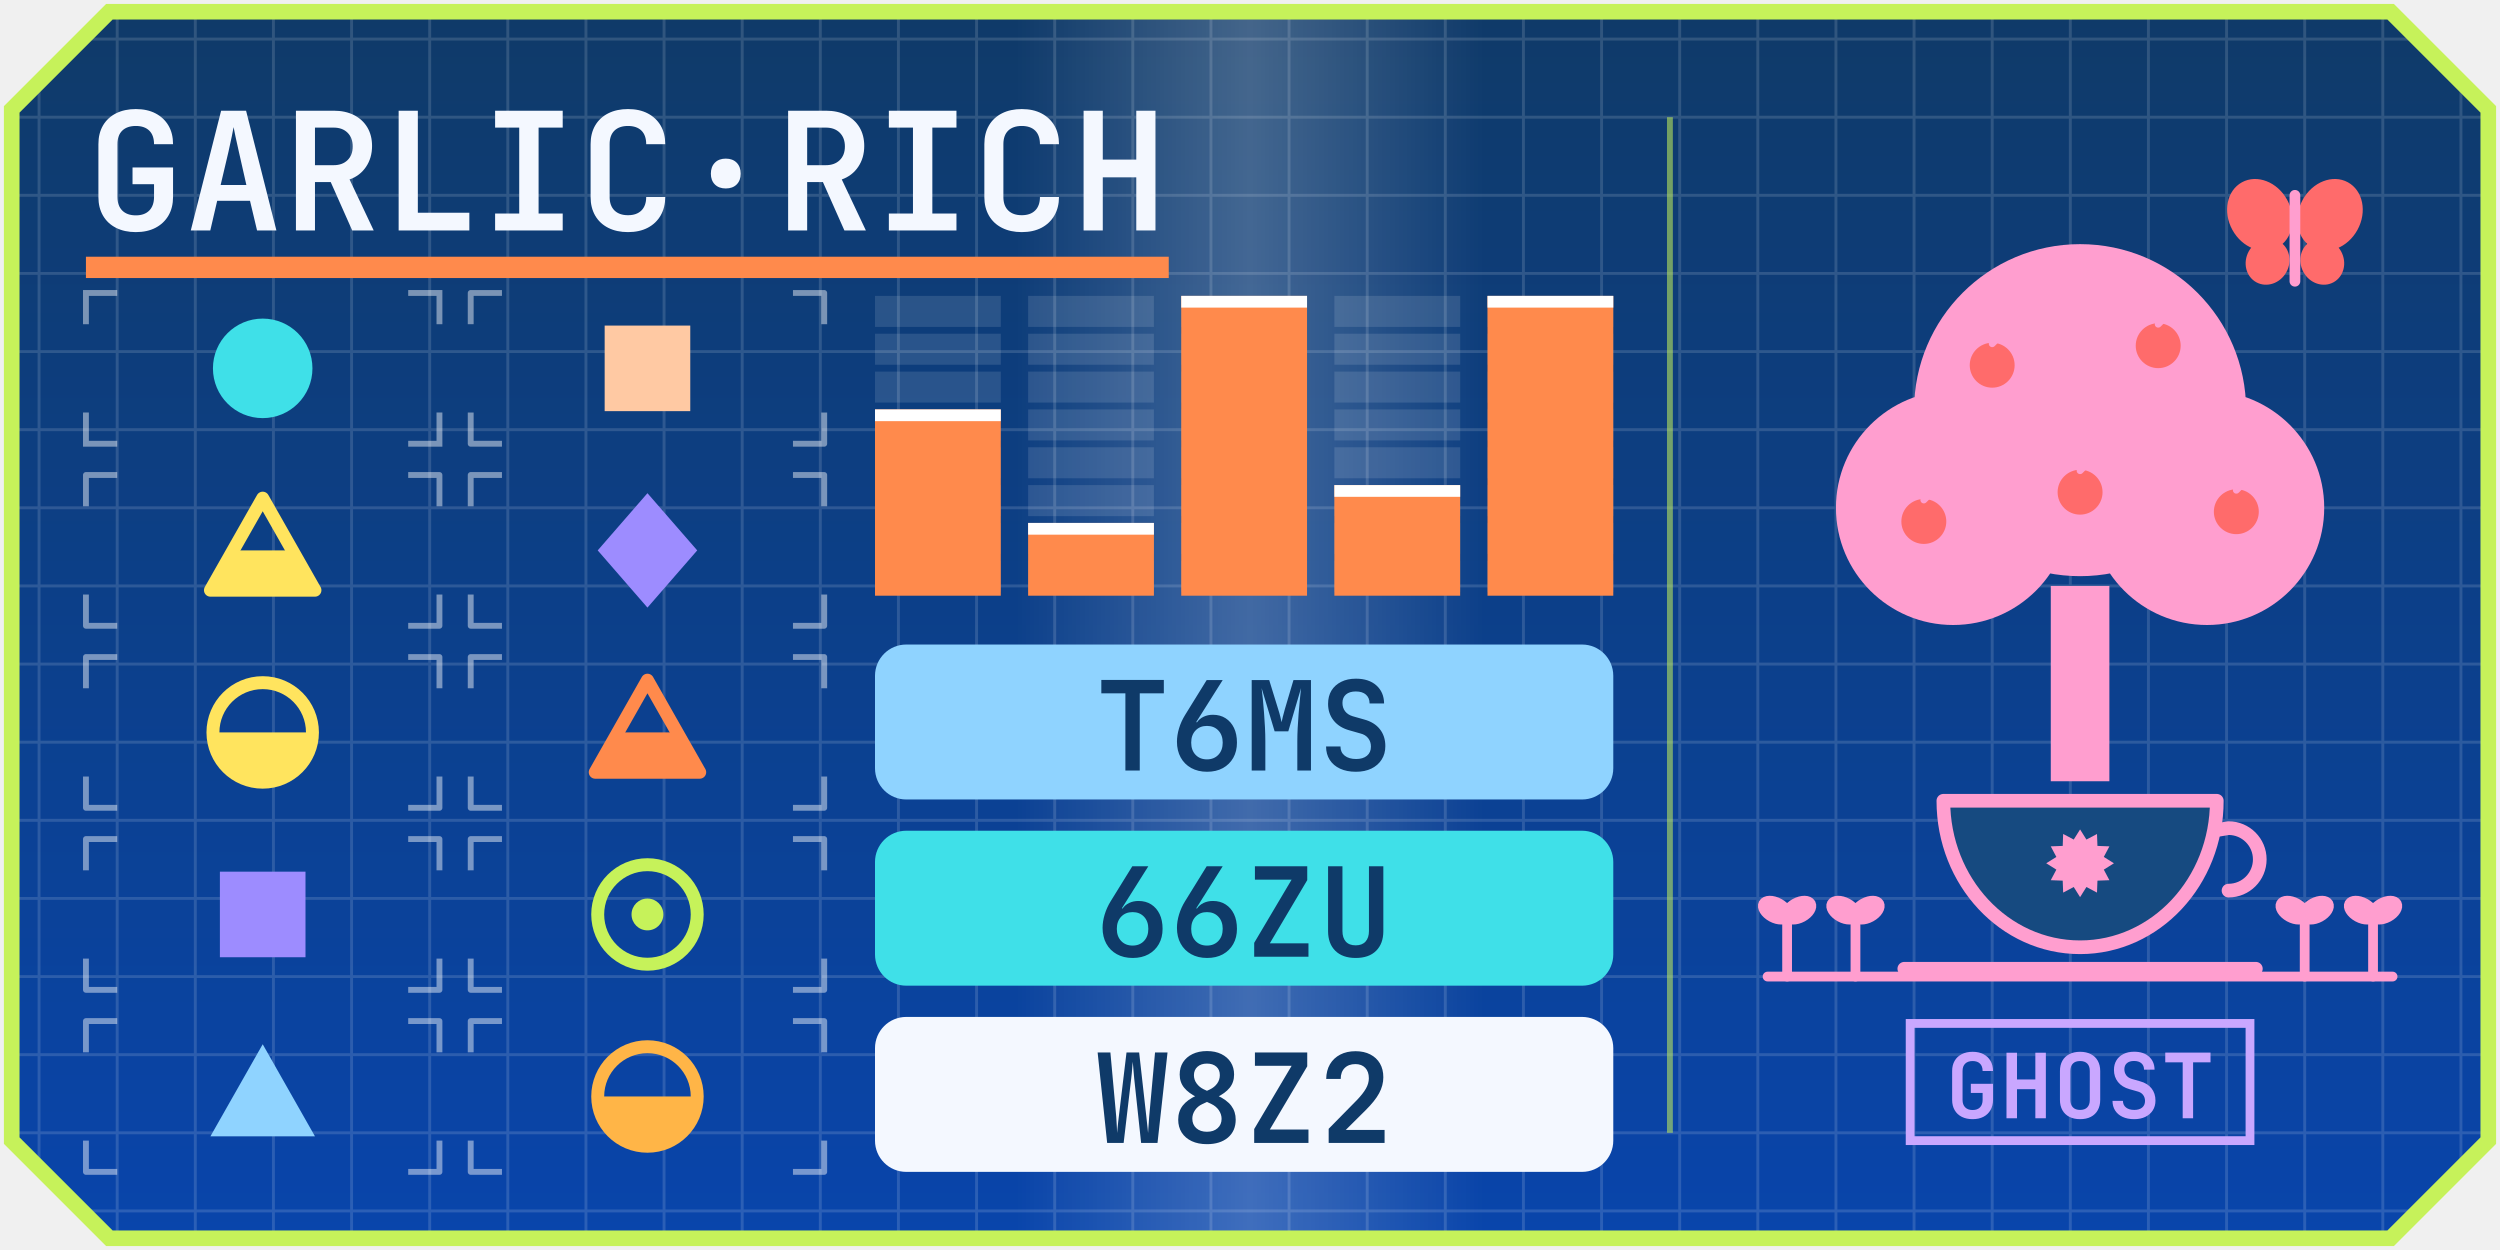
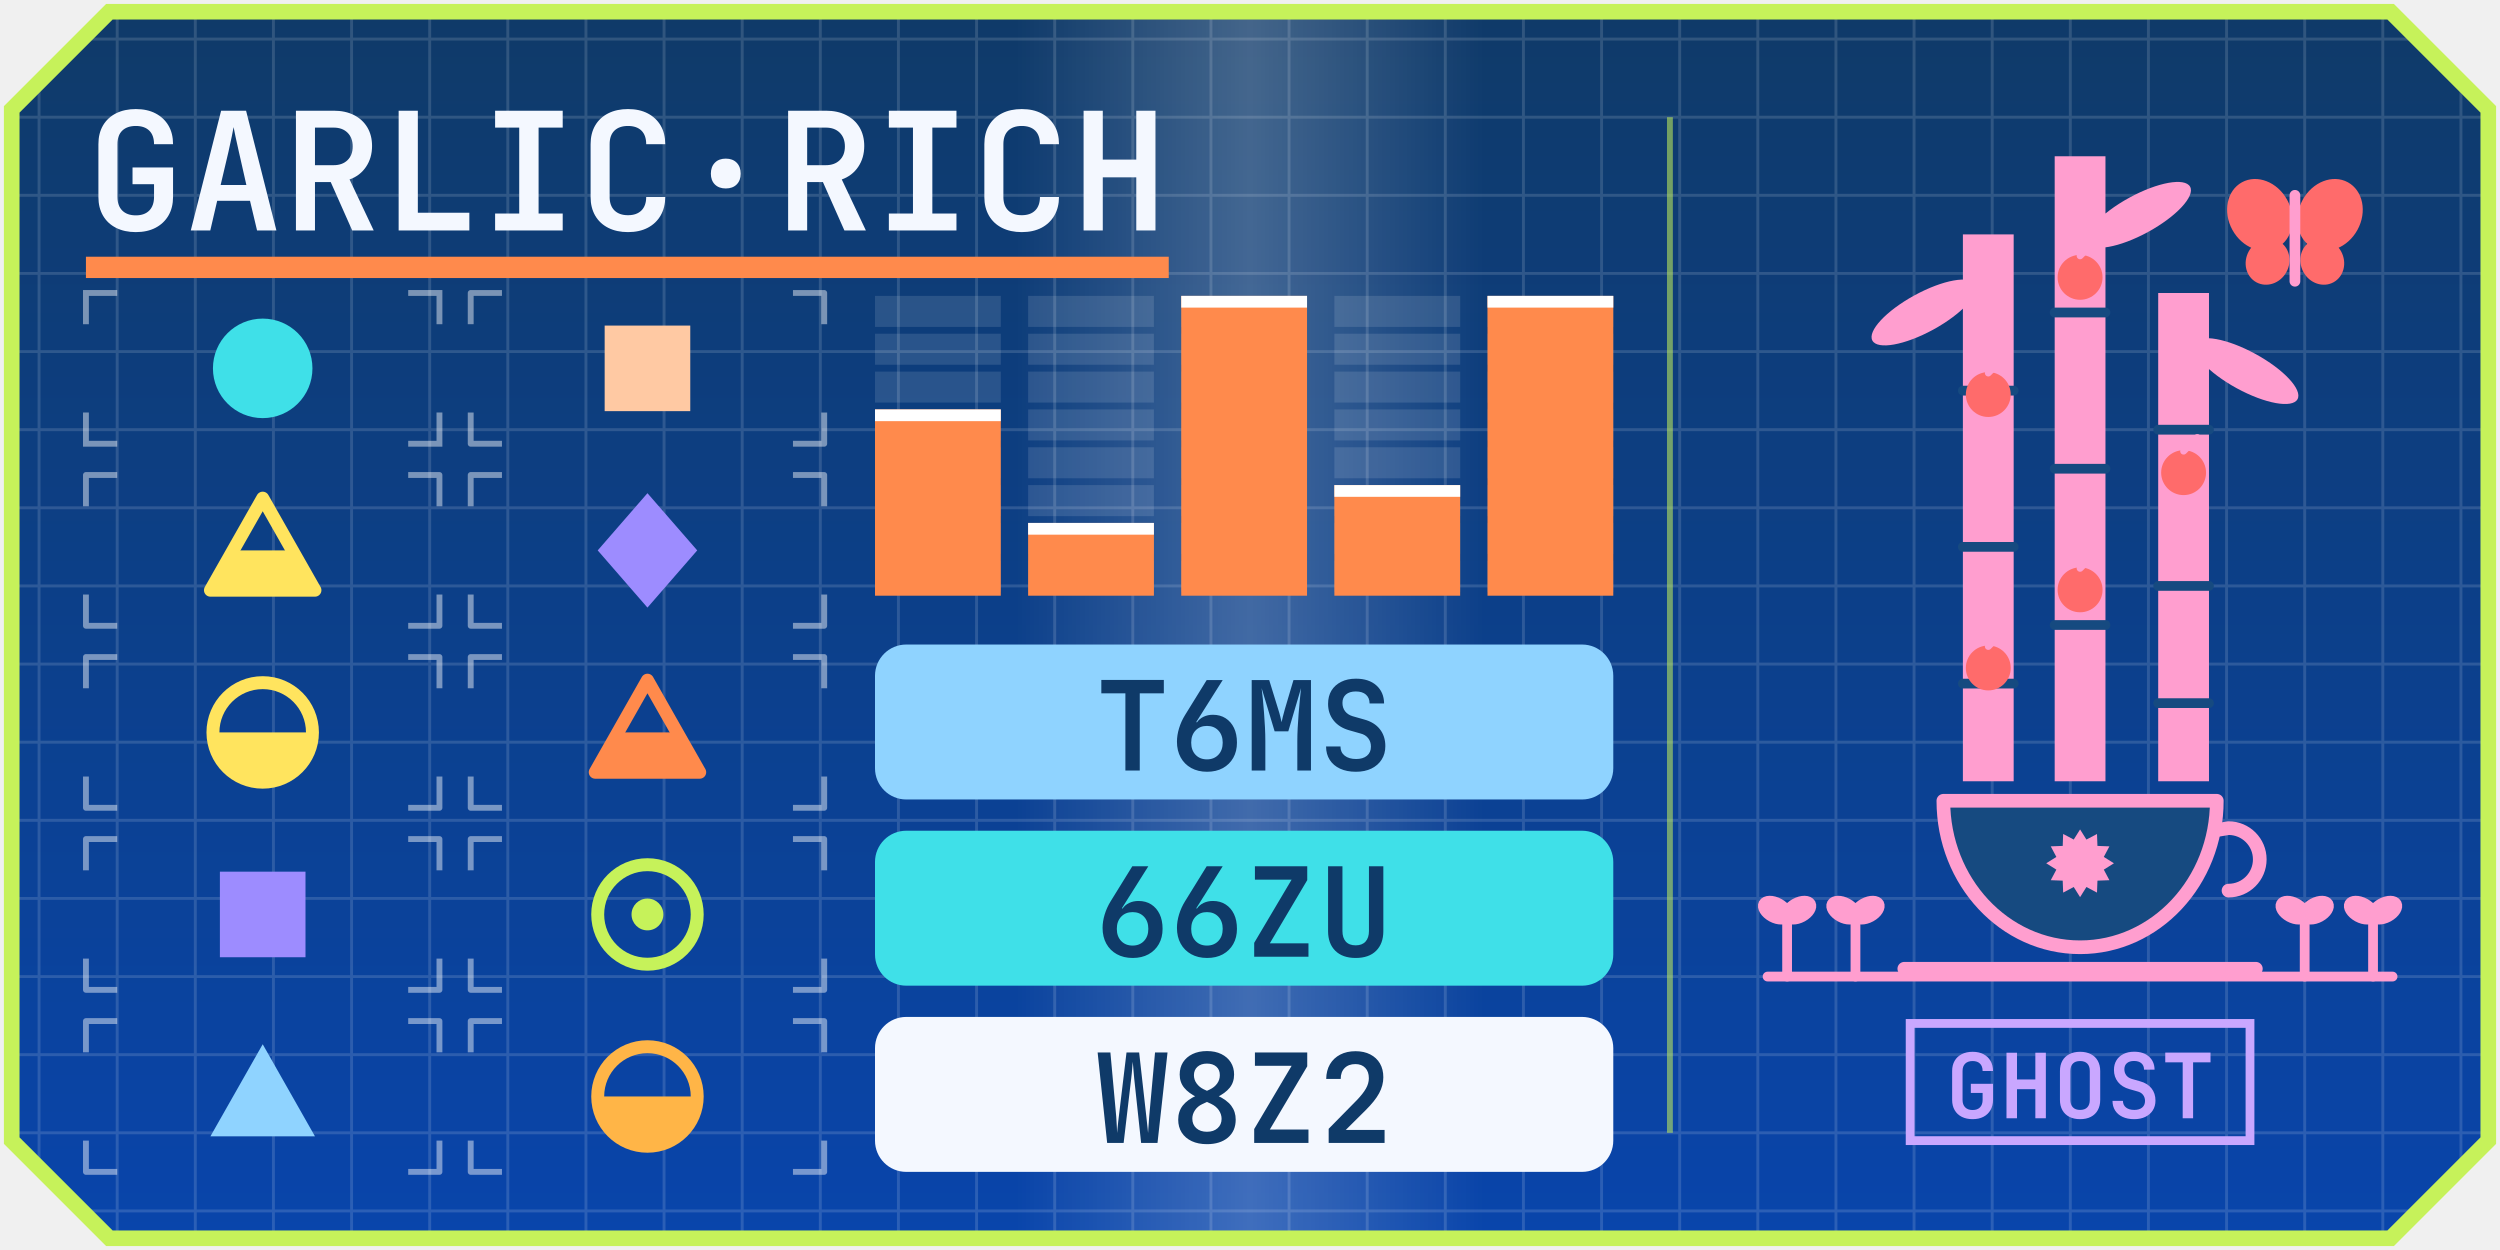
<svg xmlns="http://www.w3.org/2000/svg" viewBox="0 0 960 480" width="256" height="128">
  <defs>
    <linearGradient id="lg0" gradientUnits="userSpaceOnUse" x1="480" y1="0" x2="480" y2="480">
      <stop offset="0" stop-color="#0F3A68" />
      <stop offset="1" stop-color="#0945AC" />
    </linearGradient>
    <clipPath id="c1">
      <path d="M4.5 42L42 4.5L918 4.5L955.5 42L955.5 438L918 475.5L42 475.5L4.5 438Z" />
    </clipPath>
    <linearGradient id="lg2" gradientUnits="userSpaceOnUse" x1="390" y1="0" x2="570" y2="0">
      <stop offset="0" stop-color="#FFFFFF" stop-opacity="0" />
      <stop offset="0.5" stop-color="#FFFFFF" stop-opacity="0.22" />
      <stop offset="1" stop-color="#FFFFFF" stop-opacity="0" />
    </linearGradient>
    <clipPath id="c3">
      <path d="M76.04 211.35L125.71 211.35L125.71 238.1L76.04 238.1Z" />
    </clipPath>
    <clipPath id="c4">
      <path d="M76.04 281.25L125.71 281.25L125.71 308L76.04 308Z" />
    </clipPath>
    <clipPath id="c5">
      <path d="M223.79 281.25L273.46 281.25L273.46 308L223.79 308Z" />
    </clipPath>
    <clipPath id="c6">
      <path d="M223.79 421.05L273.46 421.05L273.46 447.8L223.79 447.8Z" />
    </clipPath>
  </defs>
  <path d="M4.5 42L42 4.5L918 4.5L955.5 42L955.5 438L918 475.5L42 475.5L4.5 438Z" fill="url(#lg0)" />
  <g clip-path="url(#c1)">
    <path d="M390 0L570 0L570 480L390 480Z" fill="url(#lg2)" />
    <path d="M15 0L15 480M45 0L45 480M75 0L75 480M105 0L105 480M135 0L135 480M165 0L165 480M195 0L195 480M225 0L225 480M255 0L255 480M285 0L285 480M315 0L315 480M345 0L345 480M375 0L375 480M405 0L405 480M435 0L435 480M465 0L465 480M495 0L495 480M525 0L525 480M555 0L555 480M585 0L585 480M615 0L615 480M645 0L645 480M675 0L675 480M705 0L705 480M735 0L735 480M765 0L765 480M795 0L795 480M825 0L825 480M855 0L855 480M885 0L885 480M915 0L915 480M945 0L945 480M0 15L960 15M0 45L960 45M0 75L960 75M0 105L960 105M0 135L960 135M0 165L960 165M0 195L960 195M0 225L960 225M0 255L960 255M0 285L960 285M0 315L960 315M0 345L960 345M0 375L960 375M0 405L960 405M0 435L960 435M0 465L960 465" fill="none" stroke="#FFFFFF" stroke-opacity="0.14" stroke-width="1.12" />
  </g>
  <path d="M4.5 42L42 4.5L918 4.5L955.5 42L955.5 438L918 475.5L42 475.5L4.5 438Z" fill="none" stroke="#C6F25A" stroke-width="6" />
  <path d="M641.25 45L641.25 435" fill="none" stroke="#C6F25A" stroke-opacity="0.55" stroke-width="2.25" />
  <path d="M678.75 375L918.75 375" fill="none" stroke="#FF9ECF" stroke-width="3.75" stroke-linecap="round" stroke-linejoin="round" />
  <path d="M712.5 375L712.5 352.5M720.75 349.5L721.61 346.98C722.4 348.44 720.98 350.74 718.44 352.13C715.89 353.52 713.19 353.47 712.39 352.02C711.6 350.56 713.02 348.26 715.56 346.87C718.11 345.48 720.81 345.53 721.61 346.98M711.75 349.5L712.61 352.02C711.81 353.47 709.11 353.52 706.56 352.13C704.02 350.74 702.6 348.44 703.39 346.98C704.19 345.53 706.89 345.48 709.44 346.87C711.98 348.26 713.4 350.56 712.61 352.02M686.25 375L686.25 352.5M694.5 349.5L695.36 346.98C696.15 348.44 694.73 350.74 692.19 352.13C689.64 353.52 686.94 353.47 686.14 352.02C685.35 350.56 686.77 348.26 689.31 346.87C691.86 345.48 694.56 345.53 695.36 346.98M685.5 349.5L686.36 352.02C685.56 353.47 682.86 353.52 680.31 352.13C677.77 350.74 676.35 348.44 677.14 346.98C677.94 345.53 680.64 345.48 683.19 346.87C685.73 348.26 687.15 350.56 686.36 352.02M885 375L885 352.5M893.25 349.5L894.11 346.98C894.9 348.44 893.48 350.74 890.94 352.13C888.39 353.52 885.69 353.47 884.89 352.02C884.1 350.56 885.52 348.26 888.06 346.87C890.61 345.48 893.31 345.53 894.11 346.98M884.25 349.5L885.11 352.02C884.31 353.47 881.61 353.52 879.06 352.13C876.52 350.74 875.1 348.44 875.89 346.98C876.69 345.53 879.39 345.48 881.94 346.87C884.48 348.26 885.9 350.56 885.11 352.02M911.25 375L911.25 352.5M919.5 349.5L920.36 346.98C921.15 348.44 919.73 350.74 917.19 352.13C914.64 353.52 911.94 353.47 911.14 352.02C910.35 350.56 911.77 348.26 914.31 346.87C916.86 345.48 919.56 345.53 920.36 346.98M910.5 349.5L911.36 352.02C910.56 353.47 907.86 353.52 905.31 352.13C902.77 350.74 901.35 348.44 902.14 346.98C902.94 345.53 905.64 345.48 908.19 346.87C910.73 348.26 912.15 350.56 911.36 352.02" fill="none" stroke="#FF9ECF" stroke-width="3.75" stroke-linecap="round" stroke-linejoin="round" />
  <path d="M712.5 375L712.5 352.5M720.75 349.5L721.61 346.98C722.4 348.44 720.98 350.74 718.44 352.13C715.89 353.52 713.19 353.47 712.39 352.02C711.6 350.56 713.02 348.26 715.56 346.87C718.11 345.48 720.81 345.53 721.61 346.98M711.75 349.5L712.61 352.02C711.81 353.47 709.11 353.52 706.56 352.13C704.02 350.74 702.6 348.44 703.39 346.98C704.19 345.53 706.89 345.48 709.44 346.87C711.98 348.26 713.4 350.56 712.61 352.02M686.25 375L686.25 352.5M694.5 349.5L695.36 346.98C696.15 348.44 694.73 350.74 692.19 352.13C689.64 353.52 686.94 353.47 686.14 352.02C685.35 350.56 686.77 348.26 689.31 346.87C691.86 345.48 694.56 345.53 695.36 346.98M685.5 349.5L686.36 352.02C685.56 353.47 682.86 353.52 680.31 352.13C677.77 350.74 676.35 348.44 677.14 346.98C677.94 345.53 680.64 345.48 683.19 346.87C685.73 348.26 687.15 350.56 686.36 352.02M885 375L885 352.5M893.25 349.5L894.11 346.98C894.9 348.44 893.48 350.74 890.94 352.13C888.39 353.52 885.69 353.47 884.89 352.02C884.1 350.56 885.52 348.26 888.06 346.87C890.61 345.48 893.31 345.53 894.11 346.98M884.25 349.5L885.11 352.02C884.31 353.47 881.61 353.52 879.06 352.13C876.52 350.74 875.1 348.44 875.89 346.98C876.69 345.53 879.39 345.48 881.94 346.87C884.48 348.26 885.9 350.56 885.11 352.02M911.25 375L911.25 352.5M919.5 349.5L920.36 346.98C921.15 348.44 919.73 350.74 917.19 352.13C914.64 353.52 911.94 353.47 911.14 352.02C910.35 350.56 911.77 348.26 914.31 346.87C916.86 345.48 919.56 345.53 920.36 346.98M910.5 349.5L911.36 352.02C910.56 353.47 907.86 353.52 905.31 352.13C902.77 350.74 901.35 348.44 902.14 346.98C902.94 345.53 905.64 345.48 908.19 346.87C910.73 348.26 912.15 350.56 911.36 352.02" fill="#FF9ECF" />
-   <path d="M787.5 225L810 225L810 300L787.5 300Z" fill="#FF9ECF" />
-   <path d="M862.5 157.5L862.5 157.5C862.5 192.71 833.96 221.25 798.75 221.25C763.54 221.25 735 192.71 735 157.5C735 122.29 763.54 93.75 798.75 93.75C833.96 93.75 862.5 122.29 862.5 157.5M795 195L795 195C795 219.85 774.85 240 750 240C725.15 240 705 219.85 705 195C705 170.15 725.15 150 750 150C774.85 150 795 170.15 795 195M892.5 195L892.5 195C892.5 219.85 872.35 240 847.5 240C822.65 240 802.5 219.85 802.5 195C802.5 170.15 822.65 150 847.5 150C872.35 150 892.5 170.15 892.5 195" fill="#FF9ECF" />
-   <path d="M773.62 140.25C773.62 145.01 769.76 148.87 765 148.87C760.24 148.87 756.38 145.01 756.38 140.25C756.38 135.49 760.24 131.62 765 131.62C769.76 131.62 773.62 135.49 773.62 140.25" fill="#FF6B6B" />
-   <path d="M765 132L770.25 126.75" fill="none" stroke="#FF9ECF" stroke-width="2.62" stroke-linecap="round" stroke-linejoin="round" />
-   <path d="M837.38 132.75C837.38 137.51 833.51 141.37 828.75 141.37C823.99 141.37 820.12 137.51 820.12 132.75C820.12 127.99 823.99 124.12 828.75 124.12C833.51 124.12 837.38 127.99 837.38 132.75" fill="#FF6B6B" />
-   <path d="M828.75 124.5L834 119.25" fill="none" stroke="#FF9ECF" stroke-width="2.62" stroke-linecap="round" stroke-linejoin="round" />
-   <path d="M807.38 189C807.38 193.76 803.51 197.62 798.75 197.62C793.99 197.62 790.12 193.76 790.12 189C790.12 184.24 793.99 180.38 798.75 180.38C803.51 180.38 807.38 184.24 807.38 189" fill="#FF6B6B" />
-   <path d="M798.75 180.75L804 175.5" fill="none" stroke="#FF9ECF" stroke-width="2.62" stroke-linecap="round" stroke-linejoin="round" />
-   <path d="M867.38 196.5C867.38 201.26 863.51 205.12 858.75 205.12C853.99 205.12 850.12 201.26 850.12 196.5C850.12 191.74 853.99 187.88 858.75 187.88C863.51 187.88 867.38 191.74 867.38 196.5" fill="#FF6B6B" />
-   <path d="M858.75 188.25L864 183" fill="none" stroke="#FF9ECF" stroke-width="2.62" stroke-linecap="round" stroke-linejoin="round" />
-   <path d="M747.38 200.25C747.38 205.01 743.51 208.87 738.75 208.87C733.99 208.87 730.12 205.01 730.12 200.25C730.12 195.49 733.99 191.62 738.75 191.62C743.51 191.62 747.38 195.49 747.38 200.25" fill="#FF6B6B" />
-   <path d="M738.75 192L744 186.75" fill="none" stroke="#FF9ECF" stroke-width="2.62" stroke-linecap="round" stroke-linejoin="round" />
+   <path d="M753.75 90L773.25 90L773.25 300L753.75 300ZM789 60L808.5 60L808.5 300L789 300ZM828.75 112.5L848.25 112.5L848.25 300L828.75 300ZM758.5 109.21L758.5 109.21C760.48 112.85 753.25 120.62 742.35 126.58C731.44 132.54 720.99 134.42 719 130.79C717.02 127.15 724.25 119.38 735.15 113.42C746.06 107.46 756.51 105.58 758.5 109.21M841 71.71L841 71.71C842.98 75.35 835.75 83.12 824.85 89.08C813.94 95.04 803.49 96.92 801.5 93.29C799.52 89.65 806.75 81.88 817.65 75.92C828.56 69.96 839.01 68.08 841 71.71M882.25 153.29L882.25 153.29C880.26 156.92 869.81 155.04 858.9 149.08C848 143.12 840.77 135.35 842.75 131.71C844.74 128.08 855.19 129.96 866.1 135.92C877 141.88 884.23 149.65 882.25 153.29" fill="#FF9ECF" />
+   <path d="M753.75 150L773.25 150M753.75 210L773.25 210M753.75 262.5L773.25 262.5M789 120L808.5 120M789 180L808.5 180M789 240L808.5 240M828.75 165L848.25 165M828.75 225L848.25 225M828.75 270L848.25 270" fill="none" stroke="#164A80" stroke-width="3.75" stroke-linecap="round" stroke-linejoin="round" />
+   <path d="M772.12 151.5C772.12 156.26 768.26 160.12 763.5 160.12C758.74 160.12 754.88 156.26 754.88 151.5C754.88 146.74 758.74 142.88 763.5 142.88C768.26 142.88 772.12 146.74 772.12 151.5" fill="#FF6B6B" />
+   <path d="M763.5 143.25L768.75 138" fill="none" stroke="#FF9ECF" stroke-width="2.62" stroke-linecap="round" stroke-linejoin="round" />
+   <path d="M807.38 106.5C807.38 111.26 803.51 115.12 798.75 115.12C793.99 115.12 790.12 111.26 790.12 106.5C790.12 101.74 793.99 97.87 798.75 97.87C803.51 97.87 807.38 101.74 807.38 106.5" fill="#FF6B6B" />
+   <path d="M798.75 98.25L804 93" fill="none" stroke="#FF9ECF" stroke-width="2.62" stroke-linecap="round" stroke-linejoin="round" />
+   <path d="M847.12 181.5C847.12 186.26 843.26 190.12 838.5 190.12C833.74 190.12 829.88 186.26 829.88 181.5C829.88 176.74 833.74 172.88 838.5 172.88C843.26 172.88 847.12 176.74 847.12 181.5" fill="#FF6B6B" />
+   <path d="M838.5 173.25L843.75 168" fill="none" stroke="#FF9ECF" stroke-width="2.62" stroke-linecap="round" stroke-linejoin="round" />
+   <path d="M807.38 226.5C807.38 231.26 803.51 235.12 798.75 235.12C793.99 235.12 790.12 231.26 790.12 226.5C790.12 221.74 793.99 217.88 798.75 217.88C803.51 217.88 807.38 221.74 807.38 226.5" fill="#FF6B6B" />
+   <path d="M798.75 218.25L804 213" fill="none" stroke="#FF9ECF" stroke-width="2.62" stroke-linecap="round" stroke-linejoin="round" />
+   <path d="M772.12 256.5C772.12 261.26 768.26 265.12 763.5 265.12C758.74 265.12 754.88 261.26 754.88 256.5C754.88 251.74 758.74 247.88 763.5 247.88C768.26 247.88 772.12 251.74 772.12 256.5" fill="#FF6B6B" />
+   <path d="M763.5 248.25L768.75 243" fill="none" stroke="#FF9ECF" stroke-width="2.62" stroke-linecap="round" stroke-linejoin="round" />
  <path d="M746.25 307.5L851.25 307.5C851.25 338.57 827.74 363.75 798.75 363.75C769.76 363.75 746.25 338.57 746.25 307.5Z" fill="#164A80" />
  <path d="M746.25 307.5L851.25 307.5C851.25 338.57 827.74 363.75 798.75 363.75C769.76 363.75 746.25 338.57 746.25 307.5Z" fill="none" stroke="#FF9ECF" stroke-width="5.25" stroke-linecap="round" stroke-linejoin="round" />
  <path d="M851.25 318.75L855.75 318C862.38 318 867.75 323.37 867.75 330C867.75 336.63 862.38 342 855.75 342" fill="none" stroke="#FF9ECF" stroke-width="5.25" stroke-linecap="round" stroke-linejoin="round" />
  <path d="M731.25 372L866.25 372" fill="none" stroke="#FF9ECF" stroke-width="5.25" stroke-linecap="round" stroke-linejoin="round" />
  <path d="M798.75 318.5L801.19 322.39L805.25 320.24L805.42 324.83L810.01 325L807.86 329.06L811.75 331.5L807.86 333.94L810.01 338L805.42 338.17L805.25 342.76L801.19 340.61L798.75 344.5L796.31 340.61L792.25 342.76L792.08 338.17L787.49 338L789.64 333.94L785.75 331.5L789.64 329.06L787.49 325L792.08 324.83L792.25 320.24L796.31 322.39Z" fill="#FF9ECF" />
  <path d="M879.75 82.5L878.28 76.75C882.05 83.65 880.4 91.83 874.58 95.01C868.77 98.18 860.99 95.16 857.22 88.25C853.45 81.35 855.1 73.17 860.92 69.99C866.73 66.82 874.51 69.84 878.28 76.75M879 100.5L877.99 104.46C875.61 108.82 870.43 110.58 866.44 108.4C862.44 106.21 861.13 100.91 863.51 96.54C865.89 92.18 871.07 90.42 875.06 92.6C879.06 94.79 880.37 100.09 877.99 104.46M906.75 82.5L905.28 88.25C901.51 95.16 893.73 98.18 887.92 95.01C882.1 91.83 880.45 83.65 884.22 76.75C887.99 69.84 895.77 66.82 901.58 69.99C907.4 73.17 909.05 81.35 905.28 88.25M900 100.5L898.99 96.54C901.37 100.91 900.06 106.21 896.06 108.4C892.07 110.58 886.89 108.82 884.51 104.46C882.13 100.09 883.44 94.79 887.44 92.6C891.43 90.42 896.61 92.18 898.99 96.54" fill="#FF6B6B" />
  <path d="M881.25 75L881.25 108" fill="none" stroke="#FF9ECF" stroke-width="4.12" stroke-linecap="round" stroke-linejoin="round" />
  <path d="M733.5 393L864 393L864 438L733.5 438Z" fill="none" stroke="#C9A7FF" stroke-width="3.38" />
  <path d="M757.49 429.76Q755.11 429.76 753.33 428.87Q751.55 427.97 750.59 426.3Q749.62 424.62 749.62 422.38L749.62 411.27Q749.62 409 750.59 407.34Q751.55 405.68 753.33 404.79Q755.11 403.89 757.49 403.89Q759.9 403.89 761.65 404.8Q763.39 405.72 764.35 407.36Q765.32 409 765.32 411.27L761.32 411.27Q761.32 409.41 760.32 408.43Q759.32 407.44 757.49 407.44Q755.66 407.44 754.64 408.43Q753.62 409.41 753.62 411.27L753.62 422.38Q753.62 424.21 754.64 425.23Q755.66 426.25 757.49 426.25Q759.32 426.25 760.32 425.23Q761.32 424.21 761.32 422.35L761.32 419.69L756.8 419.69L756.8 416.17L765.32 416.17L765.32 422.38Q765.32 424.62 764.35 426.28Q763.39 427.94 761.65 428.85Q759.9 429.76 757.49 429.76ZM770.49 429.42L770.49 404.24L774.53 404.24L774.53 414.52L781.57 414.52L781.57 404.24L785.61 404.24L785.61 429.42L781.57 429.42L781.57 418.24L774.53 418.24L774.53 429.42ZM798.75 429.76Q796.37 429.76 794.63 428.87Q792.88 427.97 791.95 426.3Q791.02 424.62 791.02 422.38L791.02 411.27Q791.02 409 791.95 407.34Q792.88 405.68 794.63 404.79Q796.37 403.89 798.75 403.89Q801.16 403.89 802.89 404.79Q804.62 405.68 805.55 407.34Q806.48 409 806.48 411.27L806.48 422.38Q806.48 424.62 805.55 426.3Q804.62 427.97 802.89 428.87Q801.16 429.76 798.75 429.76ZM798.75 426.21Q800.58 426.21 801.53 425.21Q802.48 424.21 802.48 422.38L802.48 411.27Q802.48 409.41 801.53 408.43Q800.58 407.44 798.75 407.44Q796.92 407.44 795.97 408.43Q795.02 409.41 795.02 411.27L795.02 422.38Q795.02 424.21 795.99 425.21Q796.96 426.21 798.75 426.21ZM819.52 429.76Q816.97 429.76 815.1 428.9Q813.24 428.04 812.22 426.45Q811.2 424.87 811.2 422.73L815.21 422.73Q815.21 424.35 816.38 425.28Q817.55 426.21 819.59 426.21Q821.49 426.21 822.59 425.3Q823.69 424.38 823.69 422.76Q823.69 421.42 822.93 420.43Q822.18 419.45 820.76 419.1L817.72 418.24Q814.86 417.45 813.31 415.5Q811.76 413.55 811.76 410.86Q811.76 408.72 812.71 407.17Q813.65 405.62 815.4 404.74Q817.14 403.86 819.52 403.86Q823.11 403.86 825.21 405.74Q827.32 407.62 827.35 410.76L823.31 410.76Q823.31 409.2 822.31 408.31Q821.31 407.41 819.48 407.41Q817.72 407.41 816.74 408.25Q815.76 409.1 815.76 410.58Q815.76 411.96 816.5 412.93Q817.24 413.89 818.62 414.31L821.76 415.21Q824.62 415.97 826.16 417.9Q827.7 419.83 827.7 422.62Q827.7 424.76 826.68 426.37Q825.66 427.97 823.83 428.87Q822 429.76 819.52 429.76ZM838.15 429.42L838.15 407.93L831.46 407.93L831.46 404.2L848.84 404.2L848.84 407.93L842.15 407.93L842.15 429.42Z" fill="#C9A7FF" />
  <path d="M52.15 89.13Q47.81 89.13 44.56 87.49Q41.32 85.85 39.55 82.8Q37.79 79.74 37.79 75.65L37.79 55.36Q37.79 51.2 39.55 48.18Q41.32 45.16 44.56 43.52Q47.81 41.88 52.15 41.88Q56.56 41.88 59.74 43.55Q62.93 45.22 64.69 48.21Q66.45 51.2 66.45 55.36L59.15 55.36Q59.15 51.96 57.32 50.16Q55.49 48.37 52.15 48.37Q48.81 48.37 46.95 50.16Q45.1 51.96 45.1 55.36L45.1 75.65Q45.1 78.99 46.95 80.85Q48.81 82.7 52.15 82.7Q55.49 82.7 57.32 80.85Q59.15 78.99 59.15 75.59L59.15 70.73L50.89 70.73L50.89 64.31L66.45 64.31L66.45 75.65Q66.45 79.74 64.69 82.77Q62.93 85.79 59.74 87.46Q56.56 89.13 52.15 89.13ZM73.26 88.5L84.91 42.51L94.49 42.51L106.14 88.5L98.71 88.5L96 77.1L83.4 77.1L80.75 88.5ZM84.72 71.05L94.61 71.05L91.72 58.26Q90.96 54.98 90.42 52.4Q89.89 49.82 89.7 48.81Q89.51 49.82 89.01 52.37Q88.5 54.92 87.75 58.2ZM113.64 88.5L113.64 42.51L128.13 42.51Q132.6 42.51 135.91 44.18Q139.22 45.85 141.05 48.9Q142.87 51.96 142.87 56.05Q142.87 60.65 140.54 64.09Q138.21 67.52 134.24 68.91L143.5 88.5L135.25 88.5L127 69.92L120.95 69.92L120.95 88.5ZM120.95 63.43L128.13 63.43Q131.47 63.43 133.45 61.5Q135.44 59.58 135.44 56.24Q135.44 52.91 133.45 50.95Q131.47 49 128.13 49L120.95 49ZM153.08 88.5L153.08 42.51L160.45 42.51L160.45 81.7L180.23 81.7L180.23 88.5ZM190.12 88.5L190.12 82.01L199.38 82.01L199.38 49L190.12 49L190.12 42.51L216.08 42.51L216.08 49L206.82 49L206.82 82.01L216.08 82.01L216.08 88.5ZM241.15 89.13Q236.81 89.13 233.56 87.49Q230.32 85.85 228.55 82.8Q226.79 79.74 226.79 75.65L226.79 55.36Q226.79 51.2 228.55 48.18Q230.32 45.16 233.56 43.52Q236.81 41.88 241.15 41.88Q245.56 41.88 248.74 43.55Q251.93 45.22 253.69 48.21Q255.45 51.2 255.45 55.36L248.14 55.36Q248.14 51.96 246.32 50.16Q244.49 48.37 241.15 48.37Q237.81 48.37 235.95 50.16Q234.1 51.96 234.1 55.36L234.1 75.65Q234.1 78.99 235.95 80.81Q237.81 82.64 241.15 82.64Q244.49 82.64 246.32 80.81Q248.14 78.99 248.14 75.65L255.45 75.65Q255.45 79.68 253.69 82.74Q251.93 85.79 248.74 87.46Q245.56 89.13 241.15 89.13ZM278.7 72.37Q276.05 72.37 274.51 70.83Q272.97 69.28 272.97 66.7Q272.97 64.06 274.51 62.48Q276.05 60.91 278.7 60.91Q281.35 60.91 282.89 62.48Q284.43 64.06 284.43 66.7Q284.43 69.28 282.89 70.83Q281.35 72.37 278.7 72.37ZM302.64 88.5L302.64 42.51L317.13 42.51Q321.6 42.51 324.91 44.18Q328.22 45.85 330.05 48.9Q331.87 51.96 331.87 56.05Q331.87 60.65 329.54 64.09Q327.21 67.52 323.24 68.91L332.5 88.5L324.25 88.5L316 69.92L309.95 69.92L309.95 88.5ZM309.95 63.43L317.13 63.43Q320.47 63.43 322.45 61.5Q324.44 59.58 324.44 56.24Q324.44 52.91 322.45 50.95Q320.47 49 317.13 49L309.95 49ZM341.32 88.5L341.32 82.01L350.58 82.01L350.58 49L341.32 49L341.32 42.51L367.28 42.51L367.28 49L358.02 49L358.02 82.01L367.28 82.01L367.28 88.5ZM392.35 89.13Q388 89.13 384.76 87.49Q381.52 85.85 379.75 82.8Q377.99 79.74 377.99 75.65L377.99 55.36Q377.99 51.2 379.75 48.18Q381.52 45.16 384.76 43.52Q388 41.88 392.35 41.88Q396.76 41.88 399.94 43.55Q403.12 45.22 404.89 48.21Q406.65 51.2 406.65 55.36L399.34 55.36Q399.34 51.96 397.52 50.16Q395.69 48.37 392.35 48.37Q389.01 48.37 387.15 50.16Q385.3 51.96 385.3 55.36L385.3 75.65Q385.3 78.99 387.15 80.81Q389.01 82.64 392.35 82.64Q395.69 82.64 397.52 80.81Q399.34 78.99 399.34 75.65L406.65 75.65Q406.65 79.68 404.89 82.74Q403.12 85.79 399.94 87.46Q396.76 89.13 392.35 89.13ZM416.1 88.5L416.1 42.51L423.47 42.51L423.47 61.28L436.33 61.28L436.33 42.51L443.7 42.51L443.7 88.5L436.33 88.5L436.33 68.09L423.47 68.09L423.47 88.5Z" fill="#F4F8FF" />
  <path d="M33 98.58L448.8 98.58L448.8 106.77L33 106.77Z" fill="#FF8A4C" />
  <path d="M336 215.34L384.3 215.34L384.3 227.25L336 227.25Z" fill="#FFFFFF" fill-opacity="0.12" />
  <path d="M336 200.81L384.3 200.81L384.3 212.72L336 212.72Z" fill="#FFFFFF" fill-opacity="0.12" />
  <path d="M336 186.28L384.3 186.28L384.3 198.19L336 198.19Z" fill="#FFFFFF" fill-opacity="0.12" />
  <path d="M336 171.75L384.3 171.75L384.3 183.66L336 183.66Z" fill="#FFFFFF" fill-opacity="0.12" />
  <path d="M336 157.22L384.3 157.22L384.3 169.12L336 169.12Z" fill="#FFFFFF" fill-opacity="0.12" />
  <path d="M336 142.69L384.3 142.69L384.3 154.59L336 154.59Z" fill="#FFFFFF" fill-opacity="0.12" />
  <path d="M336 128.16L384.3 128.16L384.3 140.06L336 140.06Z" fill="#FFFFFF" fill-opacity="0.12" />
  <path d="M336 113.62L384.3 113.62L384.3 125.53L336 125.53Z" fill="#FFFFFF" fill-opacity="0.12" />
  <path d="M336 157.22L384.3 157.22L384.3 228.75L336 228.75Z" fill="#FF8A4C" />
  <path d="M336 157.22L384.3 157.22L384.3 161.72L336 161.72Z" fill="#FFFFFF" />
  <path d="M394.8 215.34L443.1 215.34L443.1 227.25L394.8 227.25Z" fill="#FFFFFF" fill-opacity="0.12" />
  <path d="M394.8 200.81L443.1 200.81L443.1 212.72L394.8 212.72Z" fill="#FFFFFF" fill-opacity="0.12" />
  <path d="M394.8 186.28L443.1 186.28L443.1 198.19L394.8 198.19Z" fill="#FFFFFF" fill-opacity="0.12" />
  <path d="M394.8 171.75L443.1 171.75L443.1 183.66L394.8 183.66Z" fill="#FFFFFF" fill-opacity="0.12" />
  <path d="M394.8 157.22L443.1 157.22L443.1 169.12L394.8 169.12Z" fill="#FFFFFF" fill-opacity="0.12" />
  <path d="M394.8 142.69L443.1 142.69L443.1 154.59L394.8 154.59Z" fill="#FFFFFF" fill-opacity="0.12" />
  <path d="M394.8 128.16L443.1 128.16L443.1 140.06L394.8 140.06Z" fill="#FFFFFF" fill-opacity="0.12" />
  <path d="M394.8 113.62L443.1 113.62L443.1 125.53L394.8 125.53Z" fill="#FFFFFF" fill-opacity="0.12" />
  <path d="M394.8 200.81L443.1 200.81L443.1 228.75L394.8 228.75Z" fill="#FF8A4C" />
  <path d="M394.8 200.81L443.1 200.81L443.1 205.31L394.8 205.31Z" fill="#FFFFFF" />
  <path d="M453.6 215.34L501.9 215.34L501.9 227.25L453.6 227.25Z" fill="#FFFFFF" fill-opacity="0.12" />
  <path d="M453.6 200.81L501.9 200.81L501.9 212.72L453.6 212.72Z" fill="#FFFFFF" fill-opacity="0.12" />
  <path d="M453.6 186.28L501.9 186.28L501.9 198.19L453.6 198.19Z" fill="#FFFFFF" fill-opacity="0.12" />
  <path d="M453.6 171.75L501.9 171.75L501.9 183.66L453.6 183.66Z" fill="#FFFFFF" fill-opacity="0.12" />
  <path d="M453.6 157.22L501.9 157.22L501.9 169.12L453.6 169.12Z" fill="#FFFFFF" fill-opacity="0.12" />
  <path d="M453.6 142.69L501.9 142.69L501.9 154.59L453.6 154.59Z" fill="#FFFFFF" fill-opacity="0.12" />
  <path d="M453.6 128.16L501.9 128.16L501.9 140.06L453.6 140.06Z" fill="#FFFFFF" fill-opacity="0.12" />
  <path d="M453.6 113.62L501.9 113.62L501.9 125.53L453.6 125.53Z" fill="#FFFFFF" fill-opacity="0.12" />
  <path d="M453.6 113.62L501.9 113.62L501.9 228.75L453.6 228.75Z" fill="#FF8A4C" />
  <path d="M453.6 113.62L501.9 113.62L501.9 118.12L453.6 118.12Z" fill="#FFFFFF" />
  <path d="M512.4 215.34L560.7 215.34L560.7 227.25L512.4 227.25Z" fill="#FFFFFF" fill-opacity="0.12" />
  <path d="M512.4 200.81L560.7 200.81L560.7 212.72L512.4 212.72Z" fill="#FFFFFF" fill-opacity="0.12" />
  <path d="M512.4 186.28L560.7 186.28L560.7 198.19L512.4 198.19Z" fill="#FFFFFF" fill-opacity="0.12" />
  <path d="M512.4 171.75L560.7 171.75L560.7 183.66L512.4 183.66Z" fill="#FFFFFF" fill-opacity="0.12" />
  <path d="M512.4 157.22L560.7 157.22L560.7 169.12L512.4 169.12Z" fill="#FFFFFF" fill-opacity="0.12" />
  <path d="M512.4 142.69L560.7 142.69L560.7 154.59L512.4 154.59Z" fill="#FFFFFF" fill-opacity="0.12" />
  <path d="M512.4 128.16L560.7 128.16L560.7 140.06L512.4 140.06Z" fill="#FFFFFF" fill-opacity="0.12" />
  <path d="M512.4 113.62L560.7 113.62L560.7 125.53L512.4 125.53Z" fill="#FFFFFF" fill-opacity="0.12" />
  <path d="M512.4 186.28L560.7 186.28L560.7 228.75L512.4 228.75Z" fill="#FF8A4C" />
  <path d="M512.4 186.28L560.7 186.28L560.7 190.78L512.4 190.78Z" fill="#FFFFFF" />
  <path d="M571.2 215.34L619.5 215.34L619.5 227.25L571.2 227.25Z" fill="#FFFFFF" fill-opacity="0.12" />
  <path d="M571.2 200.81L619.5 200.81L619.5 212.72L571.2 212.72Z" fill="#FFFFFF" fill-opacity="0.12" />
  <path d="M571.2 186.28L619.5 186.28L619.5 198.19L571.2 198.19Z" fill="#FFFFFF" fill-opacity="0.12" />
  <path d="M571.2 171.75L619.5 171.75L619.5 183.66L571.2 183.66Z" fill="#FFFFFF" fill-opacity="0.12" />
  <path d="M571.2 157.22L619.5 157.22L619.5 169.12L571.2 169.12Z" fill="#FFFFFF" fill-opacity="0.12" />
  <path d="M571.2 142.69L619.5 142.69L619.5 154.59L571.2 154.59Z" fill="#FFFFFF" fill-opacity="0.12" />
  <path d="M571.2 128.16L619.5 128.16L619.5 140.06L571.2 140.06Z" fill="#FFFFFF" fill-opacity="0.12" />
  <path d="M571.2 113.62L619.5 113.62L619.5 125.53L571.2 125.53Z" fill="#FFFFFF" fill-opacity="0.12" />
  <path d="M571.2 113.62L619.5 113.62L619.5 228.75L571.2 228.75Z" fill="#FF8A4C" />
  <path d="M571.2 113.62L619.5 113.62L619.5 118.12L571.2 118.12Z" fill="#FFFFFF" />
  <path d="M348 247.5L607.5 247.5L607.5 247.5C614.13 247.5 619.5 252.87 619.5 259.5L619.5 295L619.5 295C619.5 301.63 614.13 307 607.5 307L348 307L348 307C341.37 307 336 301.63 336 295L336 259.5L336 259.5C336 252.87 341.37 247.5 348 247.5Z" fill="#8FD3FF" />
  <path d="M432.15 295.89L432.15 266.23L422.91 266.23L422.91 261.09L446.91 261.09L446.91 266.23L437.67 266.23L437.67 295.89ZM463.52 296.36Q460.04 296.36 457.42 294.91Q454.81 293.46 453.38 290.86Q451.95 288.27 451.95 284.8Q451.95 282.32 452.76 279.65Q453.57 276.99 455.04 274.61L463.37 261.14L469.52 261.14L459.38 277.23L459.61 277.42Q460.57 275.99 462.18 275.23Q463.8 274.47 465.75 274.47Q468.56 274.47 470.63 275.8Q472.7 277.13 473.85 279.51Q474.99 281.89 474.99 285.18Q474.99 288.51 473.56 291.03Q472.13 293.55 469.56 294.96Q466.99 296.36 463.52 296.36ZM463.47 291.6Q466.18 291.6 467.85 289.84Q469.52 288.08 469.52 285.18Q469.52 282.27 467.85 280.51Q466.18 278.75 463.47 278.75Q460.76 278.75 459.09 280.51Q457.42 282.27 457.42 285.18Q457.42 288.08 459.09 289.84Q460.76 291.6 463.47 291.6ZM480.65 295.89L480.65 261.14L487.37 261.14L490.79 272.23Q491.32 273.85 491.65 275.25Q491.98 276.66 492.13 277.32Q492.27 276.66 492.6 275.25Q492.93 273.85 493.41 272.23L496.69 261.14L503.41 261.14L503.41 295.89L498.17 295.89L498.17 284.65Q498.17 282.32 498.31 279.56Q498.46 276.8 498.67 273.99Q498.88 271.18 499.15 268.64Q499.41 266.09 499.6 264.23L494.7 280.84L489.46 280.84L484.46 264.23Q484.7 266.04 484.94 268.49Q485.18 270.94 485.39 273.73Q485.6 276.51 485.75 279.32Q485.89 282.13 485.89 284.65L485.89 295.89ZM520.69 296.36Q517.16 296.36 514.59 295.17Q512.02 293.98 510.62 291.79Q509.21 289.6 509.21 286.65L514.74 286.65Q514.74 288.89 516.35 290.17Q517.97 291.46 520.78 291.46Q523.4 291.46 524.92 290.2Q526.44 288.94 526.44 286.7Q526.44 284.84 525.4 283.49Q524.35 282.13 522.4 281.65L518.21 280.46Q514.26 279.37 512.12 276.68Q509.98 273.99 509.98 270.28Q509.98 267.33 511.28 265.18Q512.59 263.04 515 261.83Q517.4 260.61 520.69 260.61Q525.64 260.61 528.54 263.21Q531.44 265.8 531.49 270.13L525.92 270.13Q525.92 267.99 524.54 266.75Q523.16 265.52 520.64 265.52Q518.21 265.52 516.85 266.68Q515.5 267.85 515.5 269.9Q515.5 271.8 516.52 273.13Q517.54 274.47 519.45 275.04L523.78 276.27Q527.73 277.32 529.85 279.99Q531.97 282.65 531.97 286.51Q531.97 289.46 530.56 291.67Q529.16 293.89 526.64 295.12Q524.11 296.36 520.69 296.36Z" fill="#0F3A68" />
  <path d="M348 319L607.5 319L607.5 319C614.13 319 619.5 324.37 619.5 331L619.5 366.5L619.5 366.5C619.5 373.13 614.13 378.5 607.5 378.5L348 378.5L348 378.5C341.37 378.5 336 373.13 336 366.5L336 331L336 331C336 324.37 341.37 319 348 319Z" fill="#3FE0E8" />
  <path d="M434.96 367.86Q431.48 367.86 428.86 366.41Q426.25 364.96 424.82 362.36Q423.39 359.77 423.39 356.3Q423.39 353.82 424.2 351.15Q425.01 348.49 426.48 346.11L434.81 332.64L440.96 332.64L430.82 348.73L431.05 348.92Q432.01 347.49 433.62 346.73Q435.24 345.97 437.19 345.97Q440 345.97 442.07 347.3Q444.14 348.63 445.29 351.01Q446.43 353.39 446.43 356.68Q446.43 360.01 445 362.53Q443.57 365.05 441 366.46Q438.43 367.86 434.96 367.86ZM434.91 363.1Q437.62 363.1 439.29 361.34Q440.96 359.58 440.96 356.68Q440.96 353.77 439.29 352.01Q437.62 350.25 434.91 350.25Q432.2 350.25 430.53 352.01Q428.86 353.77 428.86 356.68Q428.86 359.58 430.53 361.34Q432.2 363.1 434.91 363.1ZM463.52 367.86Q460.04 367.86 457.42 366.41Q454.81 364.96 453.38 362.36Q451.95 359.77 451.95 356.3Q451.95 353.82 452.76 351.15Q453.57 348.49 455.04 346.11L463.37 332.64L469.52 332.64L459.38 348.73L459.61 348.92Q460.57 347.49 462.18 346.73Q463.8 345.97 465.75 345.97Q468.56 345.97 470.63 347.3Q472.7 348.63 473.85 351.01Q474.99 353.39 474.99 356.68Q474.99 360.01 473.56 362.53Q472.13 365.05 469.56 366.46Q466.99 367.86 463.52 367.86ZM463.47 363.1Q466.18 363.1 467.85 361.34Q469.52 359.58 469.52 356.68Q469.52 353.77 467.85 352.01Q466.18 350.25 463.47 350.25Q460.76 350.25 459.09 352.01Q457.42 353.77 457.42 356.68Q457.42 359.58 459.09 361.34Q460.76 363.1 463.47 363.1ZM481.61 367.39L481.61 362.05L495.98 337.78L481.89 337.78L481.89 332.64L501.98 332.64L501.98 337.97L487.6 362.25L502.45 362.25L502.45 367.39ZM520.59 367.86Q515.54 367.86 512.76 365.1Q509.98 362.34 509.98 357.58L509.98 332.64L515.5 332.64L515.5 357.53Q515.5 360.1 516.78 361.56Q518.07 363.01 520.59 363.01Q523.07 363.01 524.37 361.56Q525.68 360.1 525.68 357.53L525.68 332.64L531.2 332.64L531.2 357.58Q531.2 362.34 528.44 365.1Q525.68 367.86 520.59 367.86Z" fill="#0F3A68" />
  <path d="M348 390.5L607.5 390.5L607.5 390.5C614.13 390.5 619.5 395.87 619.5 402.5L619.5 438L619.5 438C619.5 444.63 614.13 450 607.5 450L348 450L348 450C341.37 450 336 444.63 336 438L336 402.5L336 402.5C336 395.87 341.37 390.5 348 390.5Z" fill="#F4F8FF" />
  <path d="M425.15 438.89L421.49 404.14L426.39 404.14L428.63 428.75Q428.67 429.6 428.75 430.77Q428.82 431.94 428.89 433.08Q428.96 434.22 428.96 435.08Q429.06 434.22 429.15 433.08Q429.25 431.94 429.39 430.77Q429.53 429.6 429.63 428.75L432.58 404.14L437.43 404.14L440.19 428.75Q440.29 429.6 440.41 430.77Q440.53 431.94 440.67 433.08Q440.81 434.22 440.86 435.08Q440.91 434.22 440.98 433.08Q441.05 431.94 441.15 430.77Q441.24 429.6 441.29 428.75L443.53 404.14L448.33 404.14L444.48 438.89L438.19 438.89L435.53 414.09Q435.43 413.09 435.34 411.94Q435.24 410.8 435.15 409.66Q435.05 408.52 434.96 407.71Q434.91 408.52 434.81 409.66Q434.72 410.8 434.62 411.94Q434.53 413.09 434.39 414.09L431.48 438.89ZM463.47 439.36Q460.09 439.36 457.62 438.2Q455.14 437.03 453.78 434.91Q452.43 432.79 452.43 429.94Q452.43 426.8 454.16 424.56Q455.9 422.32 459.42 420.7L464.56 418.37Q466.37 417.51 467.4 416.06Q468.42 414.61 468.42 412.85Q468.42 410.8 467.09 409.61Q465.75 408.42 463.47 408.42Q461.19 408.42 459.83 409.64Q458.47 410.85 458.47 412.9Q458.47 414.61 459.5 416.04Q460.52 417.47 462.28 418.32L467.42 420.66Q471.13 422.37 472.82 424.63Q474.51 426.89 474.51 429.94Q474.51 434.27 471.54 436.82Q468.56 439.36 463.47 439.36ZM463.47 434.6Q466.04 434.6 467.56 433.22Q469.09 431.84 469.09 429.65Q469.09 427.89 468.04 426.34Q466.99 424.8 465.18 423.94L459.8 421.42Q456.43 419.8 454.71 417.68Q453 415.56 453 412.61Q453 409.95 454.28 407.92Q455.57 405.9 457.92 404.76Q460.28 403.61 463.47 403.61Q466.66 403.61 468.99 404.76Q471.32 405.9 472.61 407.92Q473.89 409.95 473.89 412.61Q473.89 415.61 472.2 417.7Q470.51 419.8 467.09 421.46L461.66 423.99Q459.9 424.8 458.88 426.32Q457.85 427.84 457.85 429.56Q457.85 431.84 459.38 433.22Q460.9 434.6 463.47 434.6ZM481.61 438.89L481.61 433.55L495.98 409.28L481.89 409.28L481.89 404.14L501.98 404.14L501.98 409.47L487.6 433.75L502.45 433.75L502.45 438.89ZM510.21 438.89L510.21 433.46L521.02 422.46Q523.4 419.99 524.52 418.01Q525.64 416.04 525.64 414.04Q525.64 411.52 524.26 410.06Q522.87 408.61 520.49 408.61Q517.83 408.61 516.33 410.14Q514.83 411.66 514.83 414.32L509.26 414.32Q509.31 411.04 510.71 408.66Q512.12 406.28 514.64 404.97Q517.16 403.66 520.54 403.66Q523.78 403.66 526.18 404.9Q528.59 406.14 529.9 408.37Q531.2 410.61 531.2 413.66Q531.2 416.8 529.59 419.8Q527.97 422.8 524.35 426.37L516.78 433.89L531.68 433.89L531.68 438.89Z" fill="#0F3A68" />
  <path d="M45 112.5L33 112.5L33 124.5M156.75 112.5L168.75 112.5L168.75 124.5M156.75 170.4L168.75 170.4L168.75 158.4M45 170.4L33 170.4L33 158.4" fill="none" stroke="#FFFFFF" stroke-opacity="0.45" stroke-width="2.25" />
  <path d="M119.98 141.45C119.98 152 111.43 160.56 100.88 160.56C90.32 160.56 81.77 152 81.77 141.45C81.77 130.9 90.32 122.34 100.88 122.34C111.43 122.34 119.98 130.9 119.98 141.45" fill="#3FE0E8" />
  <path d="M192.75 112.5L180.75 112.5L180.75 124.5M304.5 112.5L316.5 112.5L316.5 124.5M304.5 170.4L316.5 170.4L316.5 158.4M192.75 170.4L180.75 170.4L180.75 158.4" fill="none" stroke="#FFFFFF" stroke-opacity="0.45" stroke-width="2.25" stroke-linejoin="round" />
  <path d="M232.19 125.02L265.06 125.02L265.06 157.88L232.19 157.88Z" fill="#FFC9A3" />
  <path d="M45 182.4L33 182.4L33 194.4M156.75 182.4L168.75 182.4L168.75 194.4M156.75 240.3L168.75 240.3L168.75 228.3M45 240.3L33 240.3L33 228.3" fill="none" stroke="#FFFFFF" stroke-opacity="0.45" stroke-width="2.25" stroke-linejoin="round" />
  <path d="M100.88 191.29L120.94 226.64L80.81 226.64Z" fill="none" stroke="#FFE45E" stroke-width="4.97" stroke-linejoin="round" />
  <g clip-path="url(#c3)">
    <path d="M100.88 191.29L120.94 226.64L80.81 226.64Z" fill="#FFE45E" />
  </g>
  <path d="M192.75 182.4L180.75 182.4L180.75 194.4M304.5 182.4L316.5 182.4L316.5 194.4M304.5 240.3L316.5 240.3L316.5 228.3M192.75 240.3L180.75 240.3L180.75 228.3" fill="none" stroke="#FFFFFF" stroke-opacity="0.45" stroke-width="2.25" stroke-linejoin="round" />
  <path d="M248.62 189.38L267.73 211.35L248.62 233.32L229.52 211.35Z" fill="#9D8CFF" />
  <path d="M45 252.3L33 252.3L33 264.3M156.75 252.3L168.75 252.3L168.75 264.3M156.75 310.2L168.75 310.2L168.75 298.2M45 310.2L33 310.2L33 298.2" fill="none" stroke="#FFFFFF" stroke-opacity="0.45" stroke-width="2.25" stroke-linejoin="round" />
  <path d="M119.98 281.25C119.98 291.8 111.43 300.36 100.88 300.36C90.32 300.36 81.77 291.8 81.77 281.25C81.77 270.7 90.32 262.14 100.88 262.14C111.43 262.14 119.98 270.7 119.98 281.25" fill="none" stroke="#FFE45E" stroke-width="4.97" stroke-linejoin="round" />
  <g clip-path="url(#c4)">
    <path d="M119.98 281.25C119.98 291.8 111.43 300.36 100.88 300.36C90.32 300.36 81.77 291.8 81.77 281.25C81.77 270.7 90.32 262.14 100.88 262.14C111.43 262.14 119.98 270.7 119.98 281.25" fill="#FFE45E" />
  </g>
  <path d="M192.75 252.3L180.75 252.3L180.75 264.3M304.5 252.3L316.5 252.3L316.5 264.3M304.5 310.2L316.5 310.2L316.5 298.2M192.75 310.2L180.75 310.2L180.75 298.2" fill="none" stroke="#FFFFFF" stroke-opacity="0.45" stroke-width="2.25" stroke-linejoin="round" />
  <path d="M248.62 261.19L268.69 296.54L228.56 296.54Z" fill="none" stroke="#FF8A4C" stroke-width="4.97" stroke-linejoin="round" />
  <g clip-path="url(#c5)">
    <path d="M248.62 261.19L268.69 296.54L228.56 296.54Z" fill="#FF8A4C" />
  </g>
  <path d="M45 322.2L33 322.2L33 334.2M156.75 322.2L168.75 322.2L168.75 334.2M156.75 380.1L168.75 380.1L168.75 368.1M45 380.1L33 380.1L33 368.1" fill="none" stroke="#FFFFFF" stroke-opacity="0.45" stroke-width="2.25" stroke-linejoin="round" />
  <path d="M84.44 334.72L117.31 334.72L117.31 367.58L84.44 367.58Z" fill="#9D8CFF" />
  <path d="M192.75 322.2L180.75 322.2L180.75 334.2M304.5 322.2L316.5 322.2L316.5 334.2M304.5 380.1L316.5 380.1L316.5 368.1M192.75 380.1L180.75 380.1L180.75 368.1" fill="none" stroke="#FFFFFF" stroke-opacity="0.45" stroke-width="2.25" stroke-linejoin="round" />
  <path d="M267.73 351.15C267.73 361.7 259.18 370.26 248.62 370.26C238.07 370.26 229.52 361.7 229.52 351.15C229.52 340.6 238.07 332.04 248.62 332.04C259.18 332.04 267.73 340.6 267.73 351.15" fill="none" stroke="#C6F25A" stroke-width="4.97" stroke-linejoin="round" />
  <path d="M254.74 351.15C254.74 354.53 252 357.26 248.62 357.26C245.25 357.26 242.51 354.53 242.51 351.15C242.51 347.77 245.25 345.04 248.62 345.04C252 345.04 254.74 347.77 254.74 351.15" fill="#C6F25A" />
  <path d="M45 392.1L33 392.1L33 404.1M156.75 392.1L168.75 392.1L168.75 404.1M156.75 450L168.75 450L168.75 438M45 450L33 450L33 438" fill="none" stroke="#FFFFFF" stroke-opacity="0.45" stroke-width="2.25" stroke-linejoin="round" />
  <path d="M100.88 400.99L120.94 436.34L80.81 436.34Z" fill="#8FD3FF" />
  <path d="M192.75 392.1L180.75 392.1L180.75 404.1M304.5 392.1L316.5 392.1L316.5 404.1M304.5 450L316.5 450L316.5 438M192.75 450L180.75 450L180.75 438" fill="none" stroke="#FFFFFF" stroke-opacity="0.45" stroke-width="2.25" stroke-linejoin="round" />
  <path d="M267.73 421.05C267.73 431.6 259.18 440.16 248.62 440.16C238.07 440.16 229.52 431.6 229.52 421.05C229.52 410.5 238.07 401.94 248.62 401.94C259.18 401.94 267.73 410.5 267.73 421.05" fill="none" stroke="#FFB547" stroke-width="4.97" stroke-linejoin="round" />
  <g clip-path="url(#c6)">
    <path d="M267.73 421.05C267.73 431.6 259.18 440.16 248.62 440.16C238.07 440.16 229.52 431.6 229.52 421.05C229.52 410.5 238.07 401.94 248.62 401.94C259.18 401.94 267.73 410.5 267.73 421.05" fill="#FFB547" />
  </g>
</svg>
